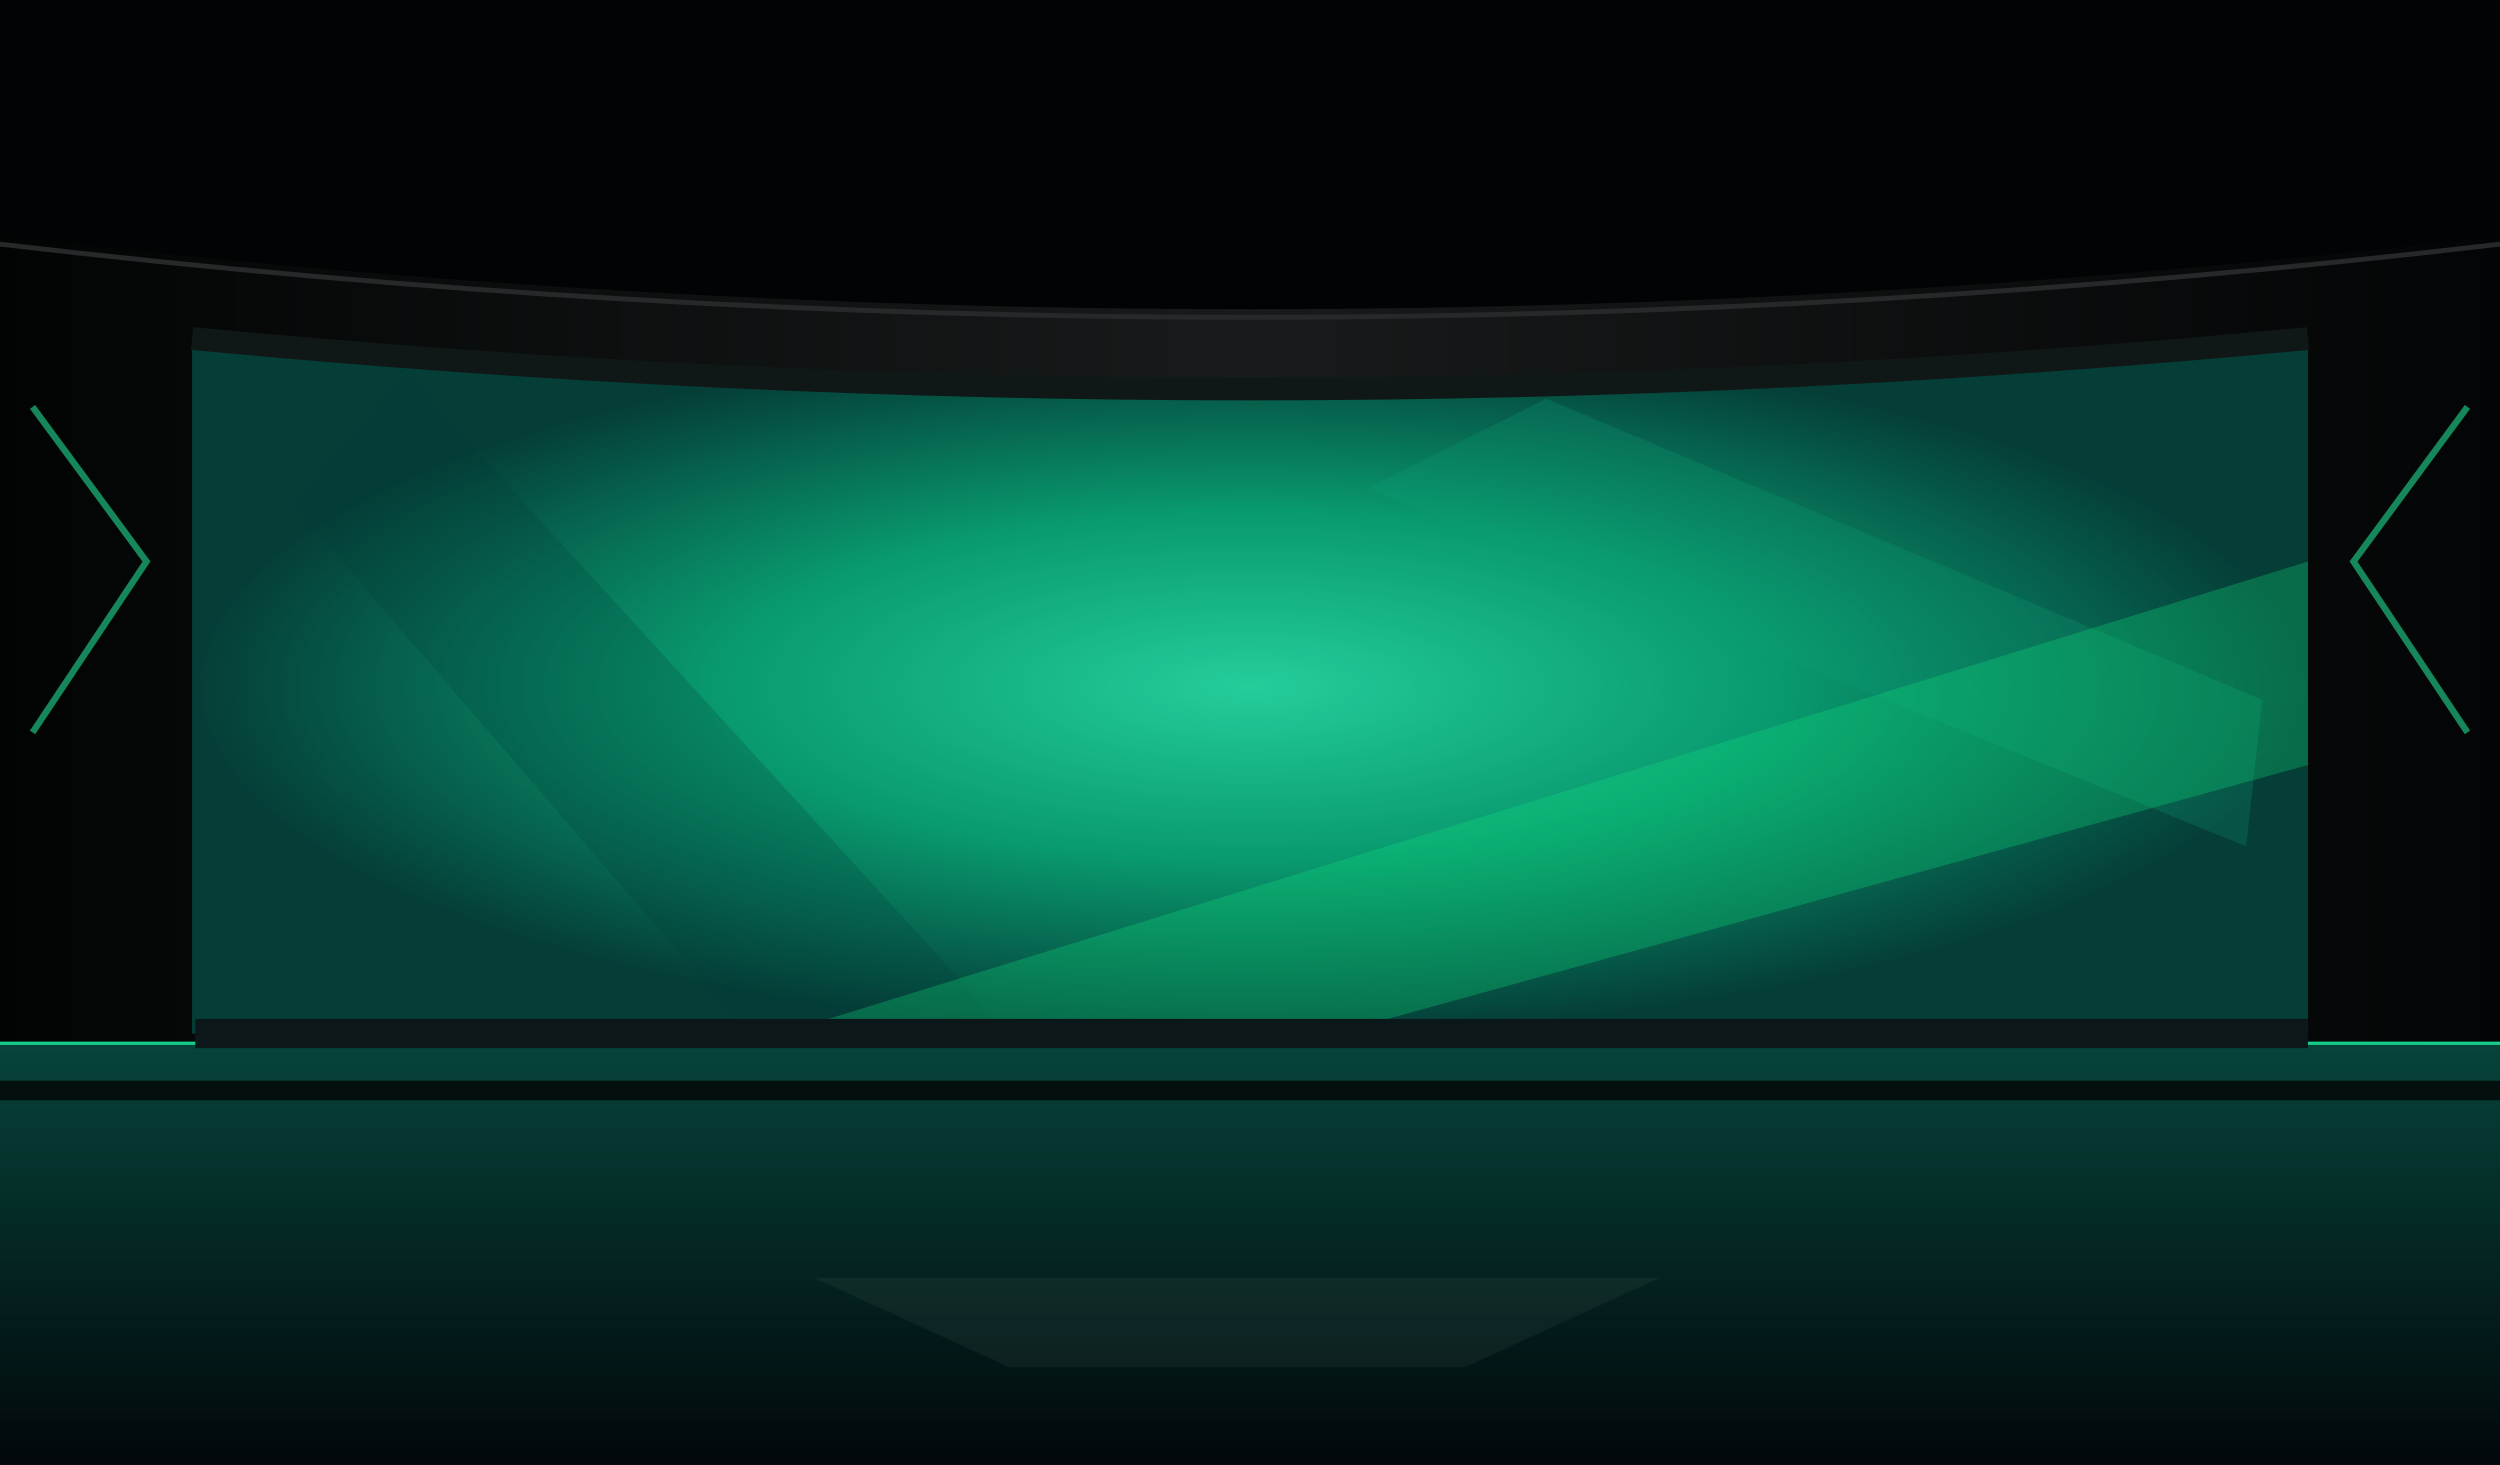
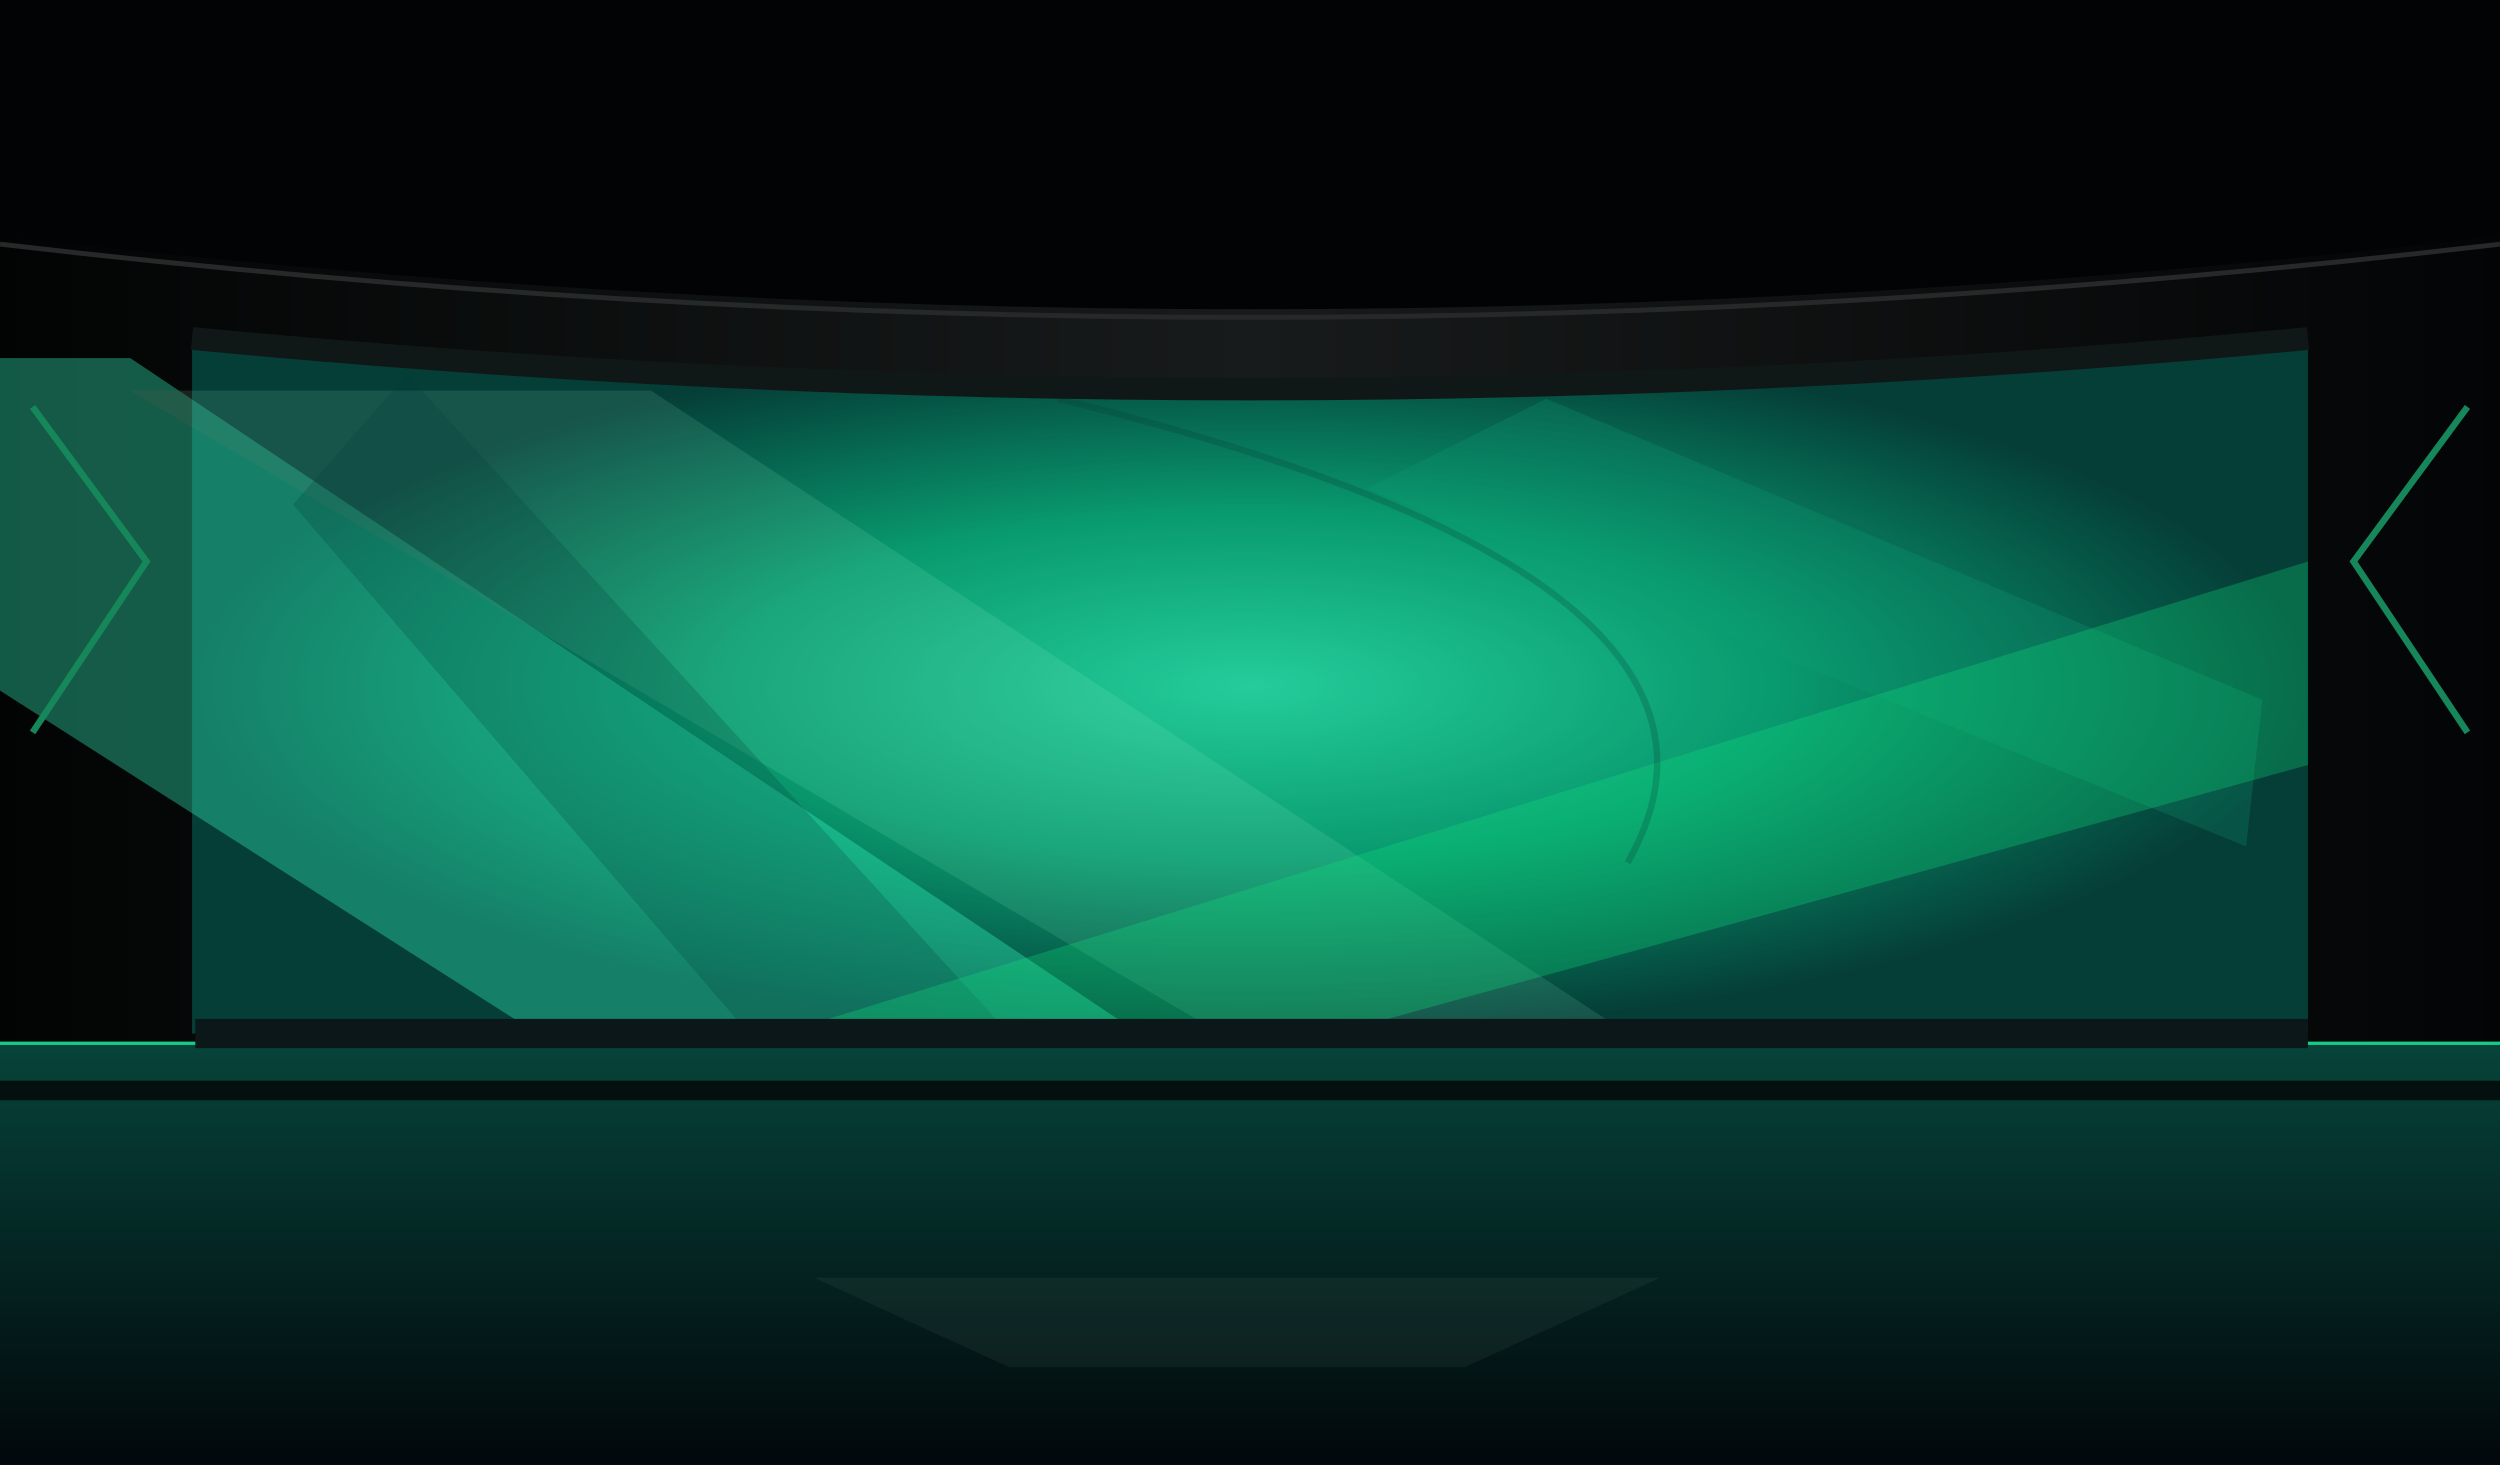
<svg xmlns="http://www.w3.org/2000/svg" viewBox="0 0 1536 900" preserveAspectRatio="xMidYMid slice">
  <defs>
    <radialGradient id="screen">
      <stop stop-color="#2fe9ad" />
      <stop offset=".5" stop-color="#0ba874" />
      <stop offset="1" stop-color="#06312d" />
    </radialGradient>
    <linearGradient id="floor" x2="0" y2="1">
      <stop stop-color="#06443a" />
      <stop offset="1" stop-color="#02070b" />
    </linearGradient>
    <linearGradient id="edge">
      <stop stop-color="#020404" />
      <stop offset=".5" stop-color="#181b1b" />
      <stop offset="1" stop-color="#030405" />
    </linearGradient>
    <filter id="glow">
      <feGaussianBlur stdDeviation="8" />
    </filter>
  </defs>
  <rect width="1536" height="900" fill="#020304" />
  <path d="M0 145 Q768 235 1536 145 V690 H0Z" fill="url(#edge)" />
  <path d="M118 208 Q768 270 1418 208 V635 H118Z" fill="url(#screen)" />
  <path d="M118 208 Q768 270 1418 208 V635 H118Z" fill="#006b5a" opacity=".22" />
+   <g opacity=".34">
+     <path d="M-320 220L80 220 700 635 330 635Z" fill="#36ffc3">
+       <animateTransform attributeName="transform" type="translate" values="-700 0;1200 0;-700 0" dur="19s" repeatCount="indefinite" />
+     </path>
+     <path d="M80 240L400 240 1000 635 750 635Z" fill="#a4ffcf" opacity=".35">
+       <animateTransform attributeName="transform" type="translate" values="1400 0;-850 0;1400 0" dur="24s" repeatCount="indefinite" />
+     </path>
+   </g>
  <path d="M250 230 620 635H460L180 310Z" fill="#003c36" opacity=".22" />
  <path d="M950 245 1390 430 1380 520 840 300Z" fill="#0b9f73" opacity=".24" />
-   <path d="M480 635 1418 345V470L820 635Z" fill="#10e57f" opacity=".28" />
+   <path d="M480 635 1418 345V470L820 635Z" fill="#10e57f" opacity=".28">
+     <animate attributeName="opacity" values=".15;.42;.15" dur="8s" repeatCount="indefinite" />
+   </path>
+   <path d="M650 245 Q1100 355 1000 530" fill="none" stroke="#043b34" stroke-width="4" opacity=".24">
+     <animate attributeName="d" values="M650 245 Q1100 355 1000 530;M700 245 Q850 340 1210 530;M650 245 Q1100 355 1000 530" dur="16s" repeatCount="indefinite" />
+   </path>
  <path d="M118 208 Q768 270 1418 208" fill="none" stroke="#101817" stroke-width="14" />
  <path d="M0 640H1536V900H0Z" fill="url(#floor)" />
  <path d="M0 641H1536" stroke="#20d875" stroke-width="8" opacity=".8" filter="url(#glow)" />
-   <path d="M0 641H1536" stroke="#1bfaa1" stroke-width="2" opacity=".75" />
+   <path d="M0 641H1536" stroke="#1bfaa1" stroke-width="2" opacity=".75">
+     <animate attributeName="opacity" values=".5;1;.5" dur="4s" repeatCount="indefinite" />
+   </path>
  <path d="M120 635H1418" stroke="#0b1718" stroke-width="18" />
  <path d="M0 670 1536 670" stroke="#03100e" stroke-width="12" />
  <path d="M500 785 1020 785 900 840 620 840Z" fill="#b8d7ce" opacity=".055" />
  <path d="M20 250 90 345 20 450 M1516 250 1446 345 1516 450" fill="none" stroke="#16865b" stroke-width="4" />
  <path d="M0 150 Q768 240 1536 150" fill="none" stroke="#252929" stroke-width="3" />
</svg>
